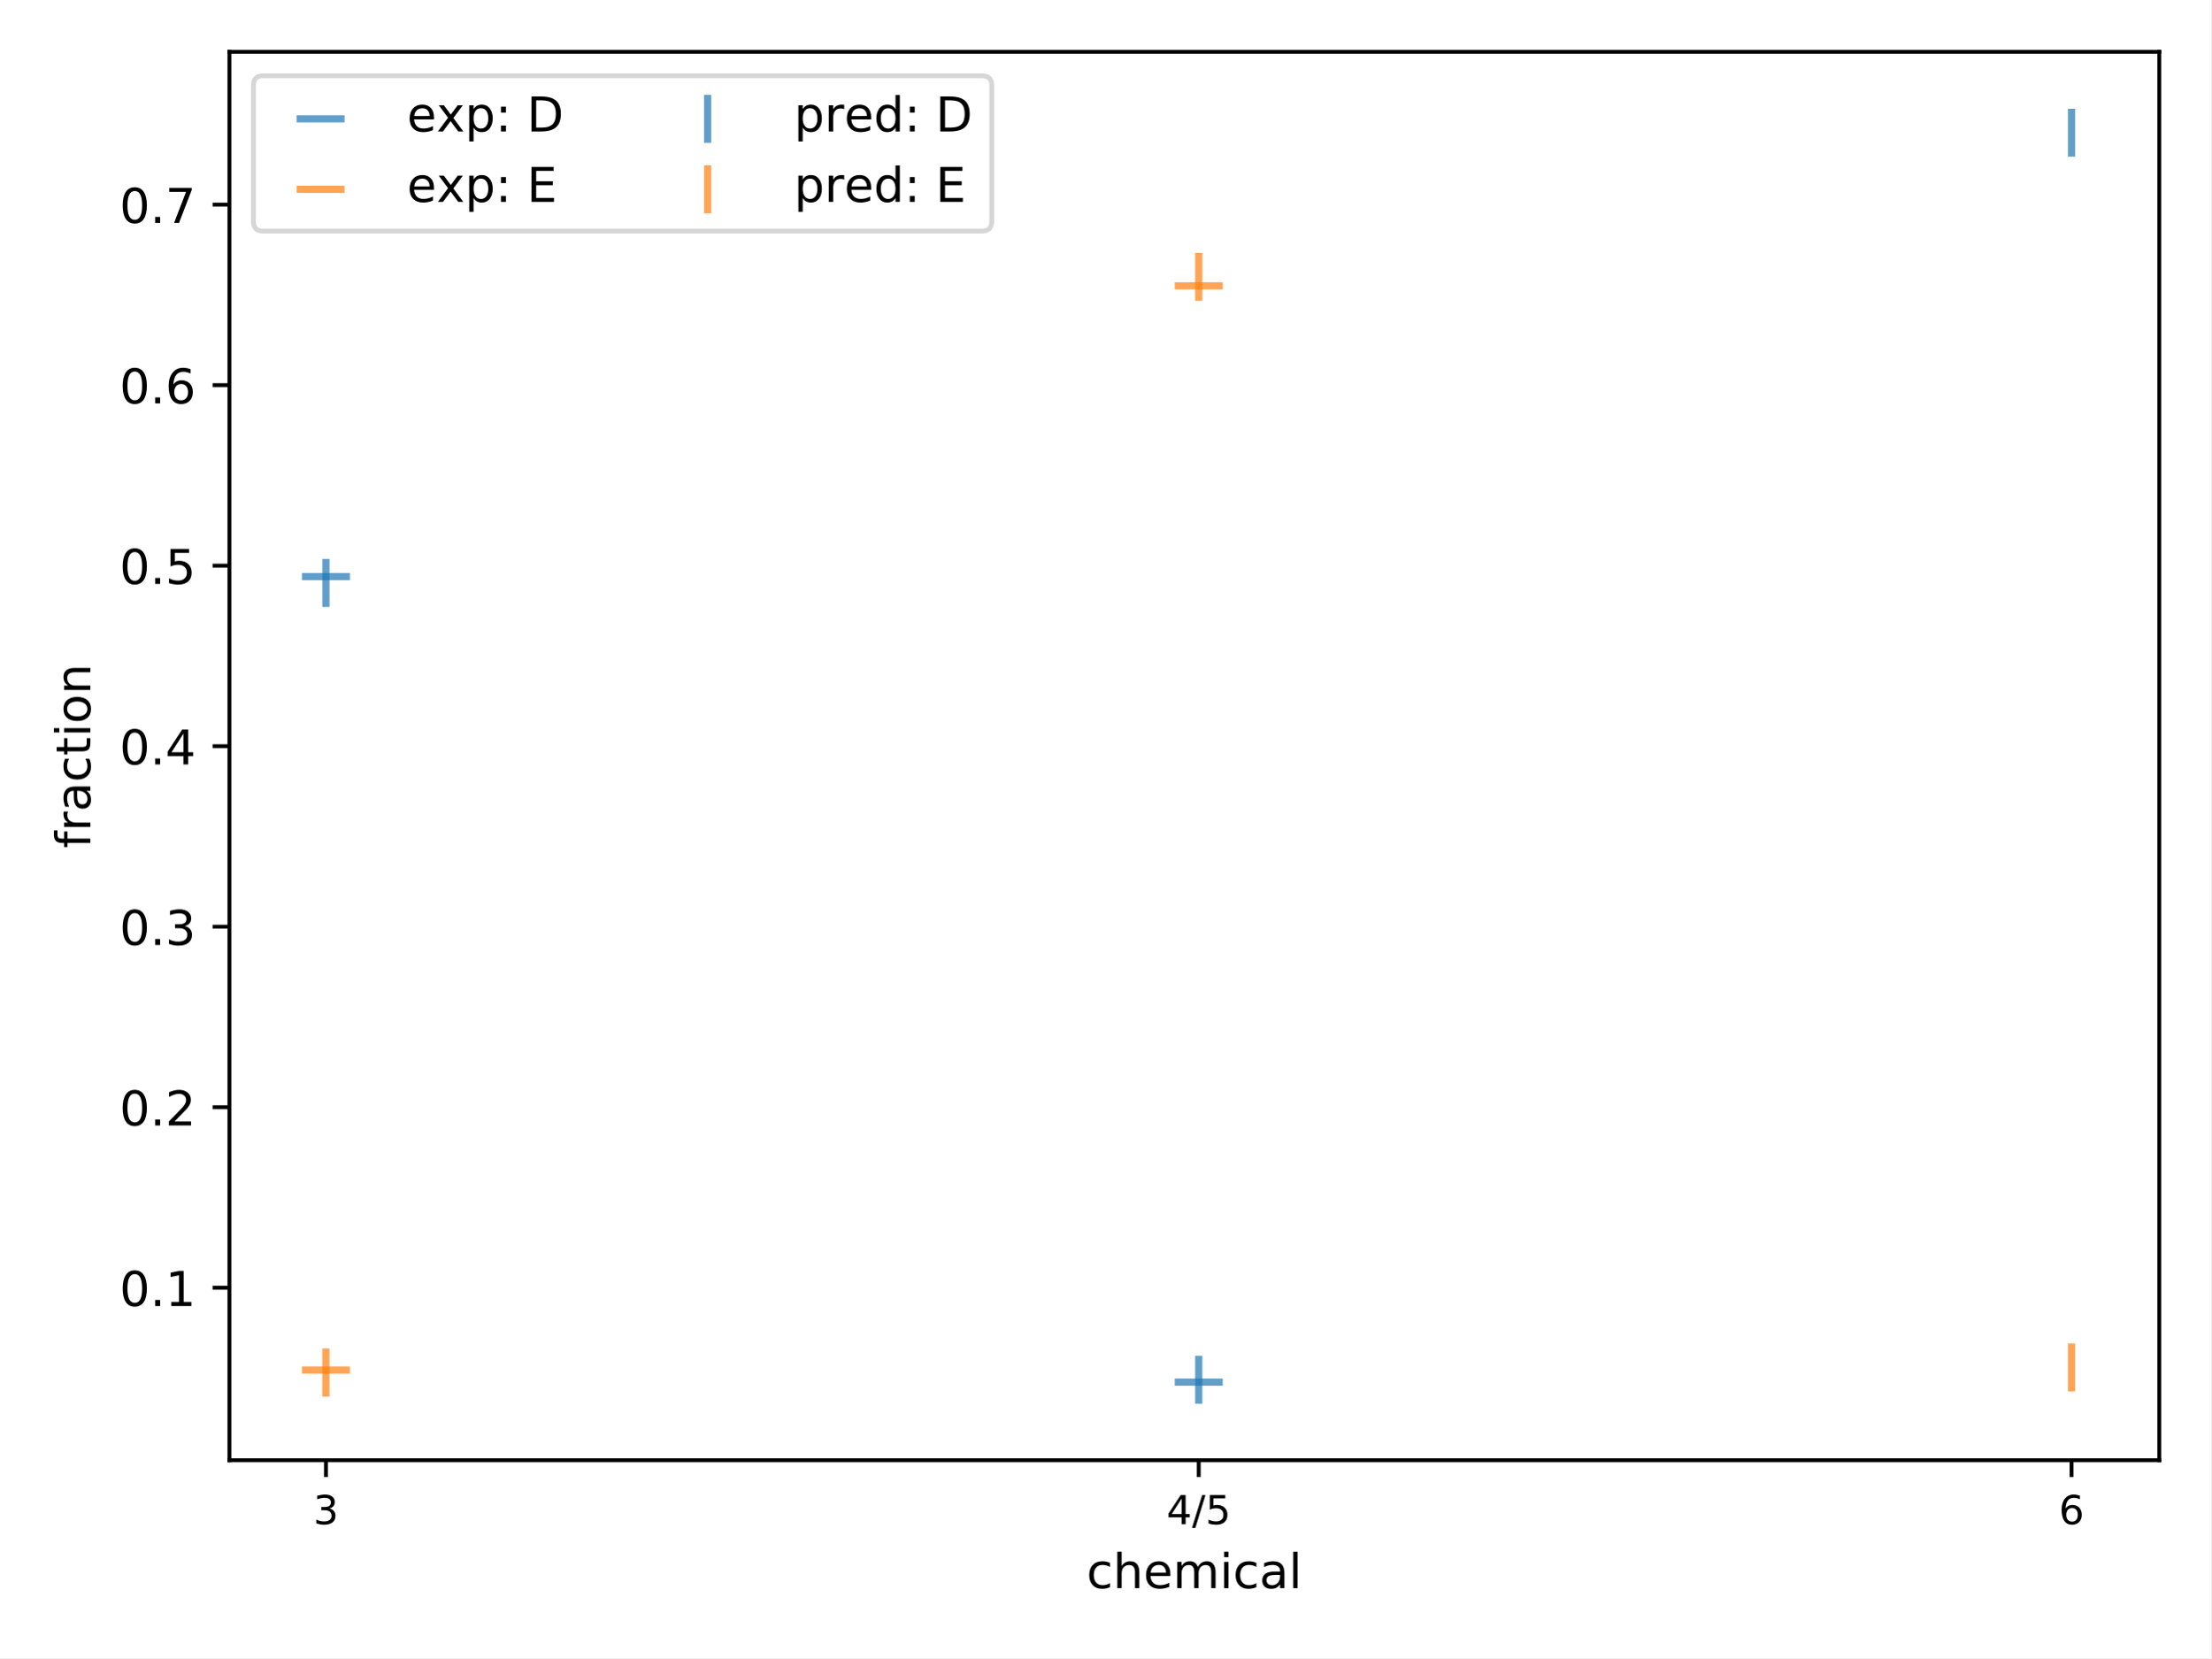
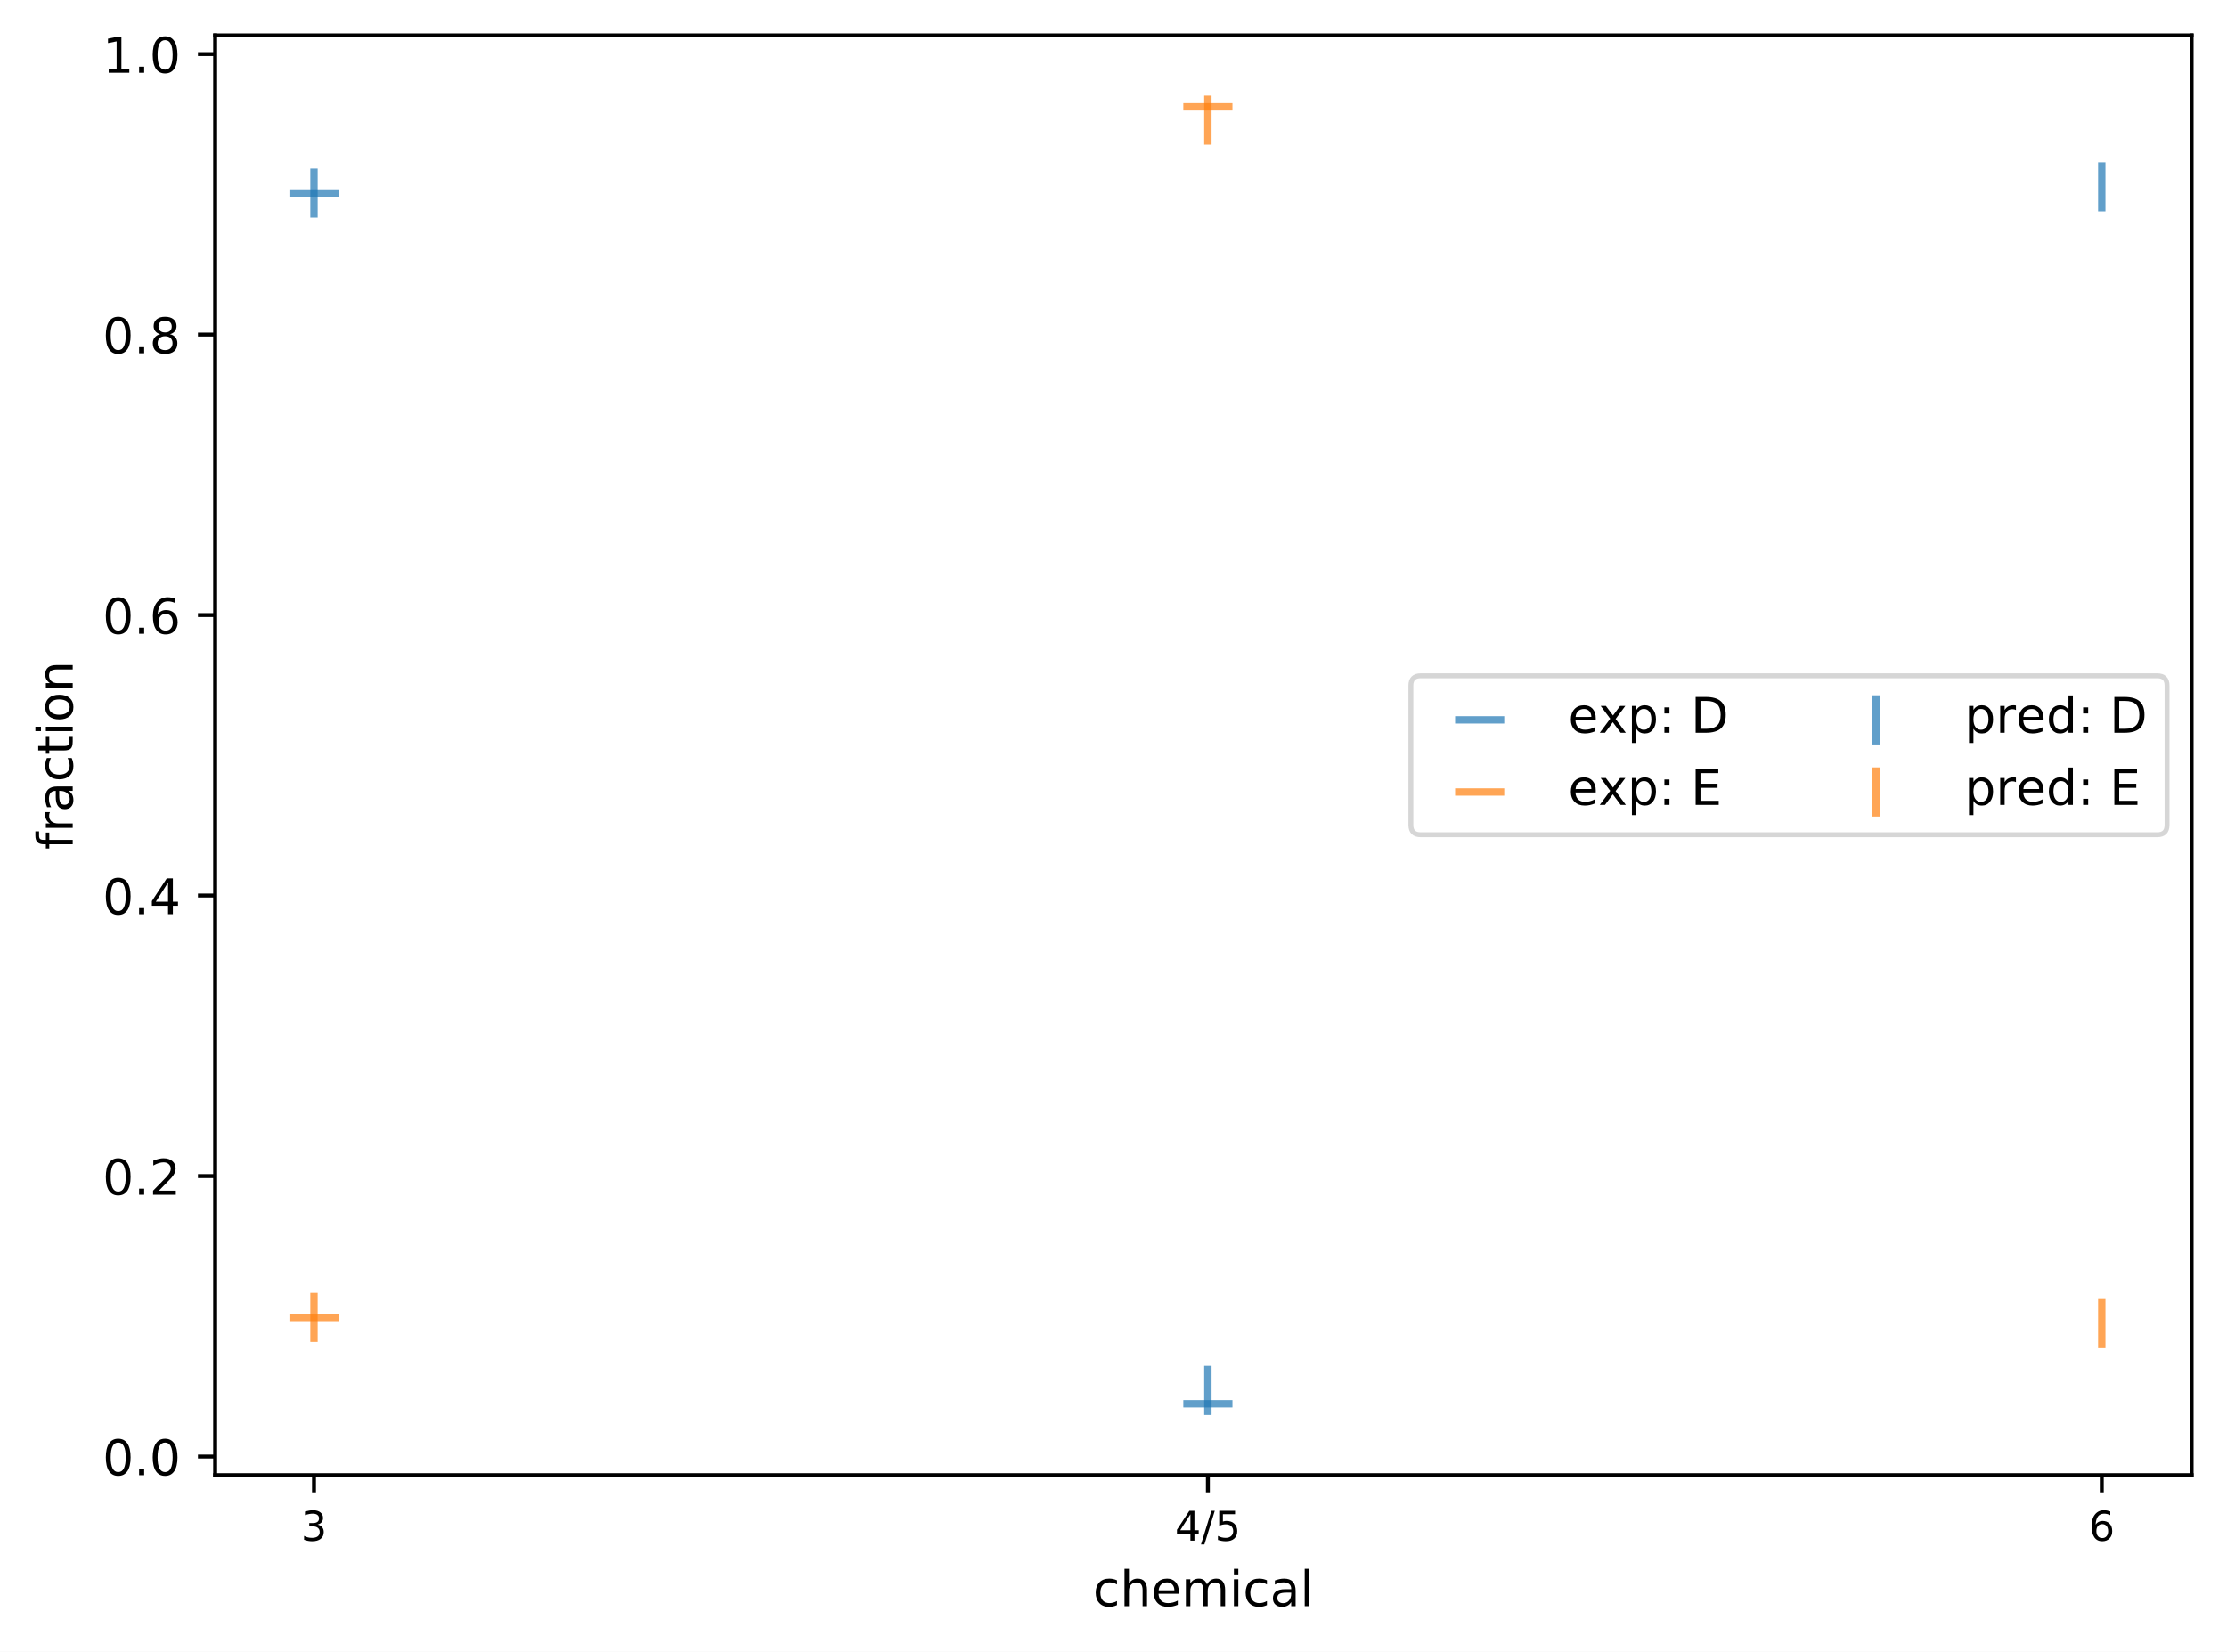
- <svg xmlns="http://www.w3.org/2000/svg" xmlns:xlink="http://www.w3.org/1999/xlink" height="345.6pt" version="1.1" viewBox="0 0 460.8 345.6" width="460.8pt">
+ <svg xmlns="http://www.w3.org/2000/svg" xmlns:xlink="http://www.w3.org/1999/xlink" height="336.198pt" version="1.1" viewBox="0 0 453.171 336.198" width="453.171pt">
  <defs>
    <style type="text/css">
*{stroke-linecap:butt;stroke-linejoin:round;}
  </style>
  </defs>
  <g id="figure_1">
    <g id="patch_1">
-       <path d="M 0 345.6  L 460.8 345.6  L 460.8 0  L 0 0  z " style="fill:#ffffff;" />
+       <path d="M 0 336.198  L 453.171 336.198  L 453.171 -0  L 0 -0  z " style="fill:#ffffff;" />
    </g>
    <g id="axes_1">
      <g id="patch_2">
-         <path d="M 47.81 304.36  L 450 304.36  L 450 10.8  L 47.81 10.8  z " style="fill:#ffffff;" />
+         <path d="M 43.781 300.258  L 445.971 300.258  L 445.971 7.2  L 43.781 7.2  z " style="fill:#ffffff;" />
      </g>
      <g id="PathCollection_1">
        <defs>
-           <path d="M 5 0  L -5 -0  " id="m31a6ad3540" style="stroke:#1f77b4;stroke-opacity:0.7;stroke-width:1.5;" />
+           <path d="M 5 0  L -5 -0  " id="m06dc1b942a" style="stroke:#1f77b4;stroke-opacity:0.7;stroke-width:1.5;" />
        </defs>
-         <g clip-path="url(#p2efa90f63a)">
-           <use style="fill:#1f77b4;fill-opacity:0.7;stroke:#1f77b4;stroke-opacity:0.7;stroke-width:1.5;" x="67.925" xlink:href="#m31a6ad3540" y="120.178" />
+         <g clip-path="url(#p4fd3310bc1)">
+           <use style="fill:#1f77b4;fill-opacity:0.7;stroke:#1f77b4;stroke-opacity:0.7;stroke-width:1.5;" x="63.896" xlink:href="#m06dc1b942a" y="39.315" />
        </g>
      </g>
      <g id="PathCollection_2">
        <defs>
-           <path d="M 5 0  L -5 -0  " id="mce89030f12" style="stroke:#ff7f0e;stroke-opacity:0.7;stroke-width:1.5;" />
+           <path d="M 5 0  L -5 -0  " id="m3fca120f07" style="stroke:#ff7f0e;stroke-opacity:0.7;stroke-width:1.5;" />
        </defs>
-         <g clip-path="url(#p2efa90f63a)">
-           <use style="fill:#ff7f0e;fill-opacity:0.7;stroke:#ff7f0e;stroke-opacity:0.7;stroke-width:1.5;" x="67.925" xlink:href="#mce89030f12" y="285.577" />
+         <g clip-path="url(#p4fd3310bc1)">
+           <use style="fill:#ff7f0e;fill-opacity:0.7;stroke:#ff7f0e;stroke-opacity:0.7;stroke-width:1.5;" x="63.896" xlink:href="#m3fca120f07" y="268.162" />
        </g>
      </g>
      <g id="PathCollection_3">
-         <g clip-path="url(#p2efa90f63a)">
-           <use style="fill:#1f77b4;fill-opacity:0.7;stroke:#1f77b4;stroke-opacity:0.7;stroke-width:1.5;" x="249.822" xlink:href="#m31a6ad3540" y="288.077" />
+         <g clip-path="url(#p4fd3310bc1)">
+           <use style="fill:#1f77b4;fill-opacity:0.7;stroke:#1f77b4;stroke-opacity:0.7;stroke-width:1.5;" x="245.793" xlink:href="#m06dc1b942a" y="285.722" />
        </g>
      </g>
      <g id="PathCollection_4">
-         <g clip-path="url(#p2efa90f63a)">
-           <use style="fill:#ff7f0e;fill-opacity:0.7;stroke:#ff7f0e;stroke-opacity:0.7;stroke-width:1.5;" x="249.822" xlink:href="#mce89030f12" y="59.567" />
+         <g clip-path="url(#p4fd3310bc1)">
+           <use style="fill:#ff7f0e;fill-opacity:0.7;stroke:#ff7f0e;stroke-opacity:0.7;stroke-width:1.5;" x="245.793" xlink:href="#m3fca120f07" y="21.754" />
        </g>
      </g>
      <g id="PathCollection_5">
        <defs>
-           <path d="M 0 5  L 0 -5  " id="mf181289925" style="stroke:#1f77b4;stroke-opacity:0.7;stroke-width:1.5;" />
+           <path d="M 0 5  L 0 -5  " id="m19e6733b32" style="stroke:#1f77b4;stroke-opacity:0.7;stroke-width:1.5;" />
        </defs>
-         <g clip-path="url(#p2efa90f63a)">
-           <use style="fill:#1f77b4;fill-opacity:0.7;stroke:#1f77b4;stroke-opacity:0.7;stroke-width:1.5;" x="67.925" xlink:href="#mf181289925" y="121.504" />
+         <g clip-path="url(#p4fd3310bc1)">
+           <use style="fill:#1f77b4;fill-opacity:0.7;stroke:#1f77b4;stroke-opacity:0.7;stroke-width:1.5;" x="63.896" xlink:href="#m19e6733b32" y="39.331" />
        </g>
      </g>
      <g id="PathCollection_6">
        <defs>
-           <path d="M 0 5  L 0 -5  " id="m5fde792e0b" style="stroke:#ff7f0e;stroke-opacity:0.7;stroke-width:1.5;" />
+           <path d="M 0 5  L 0 -5  " id="m11a6eeb281" style="stroke:#ff7f0e;stroke-opacity:0.7;stroke-width:1.5;" />
        </defs>
-         <g clip-path="url(#p2efa90f63a)">
-           <use style="fill:#ff7f0e;fill-opacity:0.7;stroke:#ff7f0e;stroke-opacity:0.7;stroke-width:1.5;" x="67.925" xlink:href="#m5fde792e0b" y="286.106" />
+         <g clip-path="url(#p4fd3310bc1)">
+           <use style="fill:#ff7f0e;fill-opacity:0.7;stroke:#ff7f0e;stroke-opacity:0.7;stroke-width:1.5;" x="63.896" xlink:href="#m11a6eeb281" y="268.146" />
        </g>
      </g>
      <g id="PathCollection_7">
-         <g clip-path="url(#p2efa90f63a)">
-           <use style="fill:#1f77b4;fill-opacity:0.7;stroke:#1f77b4;stroke-opacity:0.7;stroke-width:1.5;" x="249.822" xlink:href="#mf181289925" y="287.595" />
+         <g clip-path="url(#p4fd3310bc1)">
+           <use style="fill:#1f77b4;fill-opacity:0.7;stroke:#1f77b4;stroke-opacity:0.7;stroke-width:1.5;" x="245.793" xlink:href="#m19e6733b32" y="283.009" />
        </g>
      </g>
      <g id="PathCollection_8">
-         <g clip-path="url(#p2efa90f63a)">
-           <use style="fill:#ff7f0e;fill-opacity:0.7;stroke:#ff7f0e;stroke-opacity:0.7;stroke-width:1.5;" x="249.822" xlink:href="#m5fde792e0b" y="57.709" />
+         <g clip-path="url(#p4fd3310bc1)">
+           <use style="fill:#ff7f0e;fill-opacity:0.7;stroke:#ff7f0e;stroke-opacity:0.7;stroke-width:1.5;" x="245.793" xlink:href="#m11a6eeb281" y="24.467" />
        </g>
      </g>
      <g id="PathCollection_9">
-         <g clip-path="url(#p2efa90f63a)">
-           <use style="fill:#1f77b4;fill-opacity:0.7;stroke:#1f77b4;stroke-opacity:0.7;stroke-width:1.5;" x="431.719" xlink:href="#mf181289925" y="27.667" />
+         <g clip-path="url(#p4fd3310bc1)">
+           <use style="fill:#1f77b4;fill-opacity:0.7;stroke:#1f77b4;stroke-opacity:0.7;stroke-width:1.5;" x="427.69" xlink:href="#m19e6733b32" y="38.061" />
        </g>
      </g>
      <g id="PathCollection_10">
-         <g clip-path="url(#p2efa90f63a)">
-           <use style="fill:#ff7f0e;fill-opacity:0.7;stroke:#ff7f0e;stroke-opacity:0.7;stroke-width:1.5;" x="431.719" xlink:href="#m5fde792e0b" y="285.027" />
+         <g clip-path="url(#p4fd3310bc1)">
+           <use style="fill:#ff7f0e;fill-opacity:0.7;stroke:#ff7f0e;stroke-opacity:0.7;stroke-width:1.5;" x="427.69" xlink:href="#m11a6eeb281" y="269.416" />
        </g>
      </g>
      <g id="matplotlib.axis_1">
        <g id="xtick_1">
          <g id="line2d_1">
            <defs>
-               <path d="M 0 0  L 0 3.5  " id="m5c71e36a4e" style="stroke:#000000;stroke-width:0.8;" />
-             </defs>
-             <g>
-               <use style="stroke:#000000;stroke-width:0.8;" x="67.925" xlink:href="#m5c71e36a4e" y="304.36" />
+               <path d="M 0 0  L 0 3.5  " id="me5f953b08c" style="stroke:#000000;stroke-width:0.8;" />
+             </defs>
+             <g>
+               <use style="stroke:#000000;stroke-width:0.8;" x="63.896" xlink:href="#me5f953b08c" y="300.258" />
            </g>
          </g>
          <g id="text_1">
            <defs>
              <path d="M 40.578 39.312  Q 47.656 37.797 51.625 33  Q 55.609 28.219 55.609 21.188  Q 55.609 10.406 48.188 4.484  Q 40.766 -1.422 27.094 -1.422  Q 22.516 -1.422 17.656 -0.516  Q 12.797 0.391 7.625 2.203  L 7.625 11.719  Q 11.719 9.328 16.594 8.109  Q 21.484 6.891 26.812 6.891  Q 36.078 6.891 40.938 10.547  Q 45.797 14.203 45.797 21.188  Q 45.797 27.641 41.281 31.266  Q 36.766 34.906 28.719 34.906  L 20.219 34.906  L 20.219 43.016  L 29.109 43.016  Q 36.375 43.016 40.234 45.922  Q 44.094 48.828 44.094 54.297  Q 44.094 59.906 40.109 62.906  Q 36.141 65.922 28.719 65.922  Q 24.656 65.922 20.016 65.031  Q 15.375 64.156 9.812 62.312  L 9.812 71.094  Q 15.438 72.656 20.344 73.438  Q 25.25 74.219 29.594 74.219  Q 40.828 74.219 47.359 69.109  Q 53.906 64.016 53.906 55.328  Q 53.906 49.266 50.438 45.094  Q 46.969 40.922 40.578 39.312  z " id="DejaVuSans-51" />
            </defs>
-             <g transform="translate(65.27502 317.6895)scale(0.0833 -0.0833)">
+             <g transform="translate(61.24627 313.5879)scale(0.0833 -0.0833)">
              <use xlink:href="#DejaVuSans-51" />
            </g>
          </g>
        </g>
        <g id="xtick_2">
          <g id="line2d_2">
            <g>
-               <use style="stroke:#000000;stroke-width:0.8;" x="249.822" xlink:href="#m5c71e36a4e" y="304.36" />
+               <use style="stroke:#000000;stroke-width:0.8;" x="245.793" xlink:href="#me5f953b08c" y="300.258" />
            </g>
          </g>
          <g id="text_2">
            <defs>
              <path d="M 37.797 64.312  L 12.891 25.391  L 37.797 25.391  z M 35.203 72.906  L 47.609 72.906  L 47.609 25.391  L 58.016 25.391  L 58.016 17.188  L 47.609 17.188  L 47.609 0  L 37.797 0  L 37.797 17.188  L 4.891 17.188  L 4.891 26.703  z " id="DejaVuSans-52" />
              <path d="M 25.391 72.906  L 33.688 72.906  L 8.297 -9.281  L 0 -9.281  z " id="DejaVuSans-47" />
              <path d="M 10.797 72.906  L 49.516 72.906  L 49.516 64.594  L 19.828 64.594  L 19.828 46.734  Q 21.969 47.469 24.109 47.828  Q 26.266 48.188 28.422 48.188  Q 40.625 48.188 47.75 41.5  Q 54.891 34.812 54.891 23.391  Q 54.891 11.625 47.562 5.094  Q 40.234 -1.422 26.906 -1.422  Q 22.312 -1.422 17.547 -0.641  Q 12.797 0.141 7.719 1.703  L 7.719 11.625  Q 12.109 9.234 16.797 8.062  Q 21.484 6.891 26.703 6.891  Q 35.156 6.891 40.078 11.328  Q 45.016 15.766 45.016 23.391  Q 45.016 31 40.078 35.438  Q 35.156 39.891 26.703 39.891  Q 22.75 39.891 18.812 39.016  Q 14.891 38.141 10.797 36.281  z " id="DejaVuSans-53" />
            </defs>
-             <g transform="translate(243.1188 317.6895)scale(0.0833 -0.0833)">
+             <g transform="translate(239.09 313.5879)scale(0.0833 -0.0833)">
              <use xlink:href="#DejaVuSans-52" />
              <use x="63.623" xlink:href="#DejaVuSans-47" />
              <use x="97.314" xlink:href="#DejaVuSans-53" />
            </g>
          </g>
        </g>
        <g id="xtick_3">
          <g id="line2d_3">
            <g>
-               <use style="stroke:#000000;stroke-width:0.8;" x="431.719" xlink:href="#m5c71e36a4e" y="304.36" />
+               <use style="stroke:#000000;stroke-width:0.8;" x="427.69" xlink:href="#me5f953b08c" y="300.258" />
            </g>
          </g>
          <g id="text_3">
            <defs>
              <path d="M 33.016 40.375  Q 26.375 40.375 22.484 35.828  Q 18.609 31.297 18.609 23.391  Q 18.609 15.531 22.484 10.953  Q 26.375 6.391 33.016 6.391  Q 39.656 6.391 43.531 10.953  Q 47.406 15.531 47.406 23.391  Q 47.406 31.297 43.531 35.828  Q 39.656 40.375 33.016 40.375  z M 52.594 71.297  L 52.594 62.312  Q 48.875 64.062 45.094 64.984  Q 41.312 65.922 37.594 65.922  Q 27.828 65.922 22.672 59.328  Q 17.531 52.734 16.797 39.406  Q 19.672 43.656 24.016 45.922  Q 28.375 48.188 33.594 48.188  Q 44.578 48.188 50.953 41.516  Q 57.328 34.859 57.328 23.391  Q 57.328 12.156 50.688 5.359  Q 44.047 -1.422 33.016 -1.422  Q 20.359 -1.422 13.672 8.266  Q 6.984 17.969 6.984 36.375  Q 6.984 53.656 15.188 63.938  Q 23.391 74.219 37.203 74.219  Q 40.922 74.219 44.703 73.484  Q 48.484 72.75 52.594 71.297  z " id="DejaVuSans-54" />
            </defs>
-             <g transform="translate(429.0687 317.6895)scale(0.0833 -0.0833)">
+             <g transform="translate(425.0399 313.5879)scale(0.0833 -0.0833)">
              <use xlink:href="#DejaVuSans-54" />
            </g>
          </g>
        </g>
        <g id="text_4">
          <defs>
            <path d="M 48.781 52.594  L 48.781 44.188  Q 44.969 46.297 41.141 47.344  Q 37.312 48.391 33.406 48.391  Q 24.656 48.391 19.812 42.844  Q 14.984 37.312 14.984 27.297  Q 14.984 17.281 19.812 11.734  Q 24.656 6.203 33.406 6.203  Q 37.312 6.203 41.141 7.25  Q 44.969 8.297 48.781 10.406  L 48.781 2.094  Q 45.016 0.344 40.984 -0.531  Q 36.969 -1.422 32.422 -1.422  Q 20.062 -1.422 12.781 6.344  Q 5.516 14.109 5.516 27.297  Q 5.516 40.672 12.859 48.328  Q 20.219 56 33.016 56  Q 37.156 56 41.109 55.141  Q 45.062 54.297 48.781 52.594  z " id="DejaVuSans-99" />
            <path d="M 54.891 33.016  L 54.891 0  L 45.906 0  L 45.906 32.719  Q 45.906 40.484 42.875 44.328  Q 39.844 48.188 33.797 48.188  Q 26.516 48.188 22.312 43.547  Q 18.109 38.922 18.109 30.906  L 18.109 0  L 9.078 0  L 9.078 75.984  L 18.109 75.984  L 18.109 46.188  Q 21.344 51.125 25.703 53.562  Q 30.078 56 35.797 56  Q 45.219 56 50.047 50.172  Q 54.891 44.344 54.891 33.016  z " id="DejaVuSans-104" />
            <path d="M 56.203 29.594  L 56.203 25.203  L 14.891 25.203  Q 15.484 15.922 20.484 11.062  Q 25.484 6.203 34.422 6.203  Q 39.594 6.203 44.453 7.469  Q 49.312 8.734 54.109 11.281  L 54.109 2.781  Q 49.266 0.734 44.188 -0.344  Q 39.109 -1.422 33.891 -1.422  Q 20.797 -1.422 13.156 6.188  Q 5.516 13.812 5.516 26.812  Q 5.516 40.234 12.766 48.109  Q 20.016 56 32.328 56  Q 43.359 56 49.781 48.891  Q 56.203 41.797 56.203 29.594  z M 47.219 32.234  Q 47.125 39.594 43.094 43.984  Q 39.062 48.391 32.422 48.391  Q 24.906 48.391 20.391 44.141  Q 15.875 39.891 15.188 32.172  z " id="DejaVuSans-101" />
            <path d="M 52 44.188  Q 55.375 50.25 60.062 53.125  Q 64.75 56 71.094 56  Q 79.641 56 84.281 50.016  Q 88.922 44.047 88.922 33.016  L 88.922 0  L 79.891 0  L 79.891 32.719  Q 79.891 40.578 77.094 44.375  Q 74.312 48.188 68.609 48.188  Q 61.625 48.188 57.562 43.547  Q 53.516 38.922 53.516 30.906  L 53.516 0  L 44.484 0  L 44.484 32.719  Q 44.484 40.625 41.703 44.406  Q 38.922 48.188 33.109 48.188  Q 26.219 48.188 22.156 43.531  Q 18.109 38.875 18.109 30.906  L 18.109 0  L 9.078 0  L 9.078 54.688  L 18.109 54.688  L 18.109 46.188  Q 21.188 51.219 25.484 53.609  Q 29.781 56 35.688 56  Q 41.656 56 45.828 52.969  Q 50 49.953 52 44.188  z " id="DejaVuSans-109" />
            <path d="M 9.422 54.688  L 18.406 54.688  L 18.406 0  L 9.422 0  z M 9.422 75.984  L 18.406 75.984  L 18.406 64.594  L 9.422 64.594  z " id="DejaVuSans-105" />
            <path d="M 34.281 27.484  Q 23.391 27.484 19.188 25  Q 14.984 22.516 14.984 16.5  Q 14.984 11.719 18.141 8.906  Q 21.297 6.109 26.703 6.109  Q 34.188 6.109 38.703 11.406  Q 43.219 16.703 43.219 25.484  L 43.219 27.484  z M 52.203 31.203  L 52.203 0  L 43.219 0  L 43.219 8.297  Q 40.141 3.328 35.547 0.953  Q 30.953 -1.422 24.312 -1.422  Q 15.922 -1.422 10.953 3.297  Q 6 8.016 6 15.922  Q 6 25.141 12.172 29.828  Q 18.359 34.516 30.609 34.516  L 43.219 34.516  L 43.219 35.406  Q 43.219 41.609 39.141 45  Q 35.062 48.391 27.688 48.391  Q 23 48.391 18.547 47.266  Q 14.109 46.141 10.016 43.891  L 10.016 52.203  Q 14.938 54.109 19.578 55.047  Q 24.219 56 28.609 56  Q 40.484 56 46.344 49.844  Q 52.203 43.703 52.203 31.203  z " id="DejaVuSans-97" />
            <path d="M 9.422 75.984  L 18.406 75.984  L 18.406 0  L 9.422 0  z " id="DejaVuSans-108" />
          </defs>
-           <g transform="translate(226.4487 331.0203)scale(0.1 -0.1)">
+           <g transform="translate(222.42 326.9187)scale(0.1 -0.1)">
            <use xlink:href="#DejaVuSans-99" />
            <use x="54.98" xlink:href="#DejaVuSans-104" />
            <use x="118.359" xlink:href="#DejaVuSans-101" />
            <use x="179.883" xlink:href="#DejaVuSans-109" />
            <use x="277.295" xlink:href="#DejaVuSans-105" />
            <use x="305.078" xlink:href="#DejaVuSans-99" />
            <use x="360.059" xlink:href="#DejaVuSans-97" />
            <use x="421.338" xlink:href="#DejaVuSans-108" />
          </g>
        </g>
      </g>
      <g id="matplotlib.axis_2">
        <g id="ytick_1">
          <g id="line2d_4">
            <defs>
-               <path d="M 0 0  L -3.5 0  " id="mce968c9dfc" style="stroke:#000000;stroke-width:0.8;" />
-             </defs>
-             <g>
-               <use style="stroke:#000000;stroke-width:0.8;" x="47.81" xlink:href="#mce968c9dfc" y="268.407" />
+               <path d="M 0 0  L -3.5 0  " id="m457403ab0e" style="stroke:#000000;stroke-width:0.8;" />
+             </defs>
+             <g>
+               <use style="stroke:#000000;stroke-width:0.8;" x="43.781" xlink:href="#m457403ab0e" y="296.468" />
            </g>
          </g>
          <g id="text_5">
            <defs>
              <path d="M 31.781 66.406  Q 24.172 66.406 20.328 58.906  Q 16.5 51.422 16.5 36.375  Q 16.5 21.391 20.328 13.891  Q 24.172 6.391 31.781 6.391  Q 39.453 6.391 43.281 13.891  Q 47.125 21.391 47.125 36.375  Q 47.125 51.422 43.281 58.906  Q 39.453 66.406 31.781 66.406  z M 31.781 74.219  Q 44.047 74.219 50.516 64.516  Q 56.984 54.828 56.984 36.375  Q 56.984 17.969 50.516 8.266  Q 44.047 -1.422 31.781 -1.422  Q 19.531 -1.422 13.062 8.266  Q 6.594 17.969 6.594 36.375  Q 6.594 54.828 13.062 64.516  Q 19.531 74.219 31.781 74.219  z " id="DejaVuSans-48" />
              <path d="M 10.688 12.406  L 21 12.406  L 21 0  L 10.688 0  z " id="DejaVuSans-46" />
-               <path d="M 12.406 8.297  L 28.516 8.297  L 28.516 63.922  L 10.984 60.406  L 10.984 69.391  L 28.422 72.906  L 38.281 72.906  L 38.281 8.297  L 54.391 8.297  L 54.391 0  L 12.406 0  z " id="DejaVuSans-49" />
-             </defs>
-             <g transform="translate(24.90687 272.2057)scale(0.1 -0.1)">
-               <use xlink:href="#DejaVuSans-48" />
-               <use x="63.623" xlink:href="#DejaVuSans-46" />
-               <use x="95.41" xlink:href="#DejaVuSans-49" />
+             </defs>
+             <g transform="translate(20.87813 300.2671)scale(0.1 -0.1)">
+               <use xlink:href="#DejaVuSans-48" />
+               <use x="63.623" xlink:href="#DejaVuSans-46" />
+               <use x="95.41" xlink:href="#DejaVuSans-48" />
            </g>
          </g>
        </g>
        <g id="ytick_2">
          <g id="line2d_5">
            <g>
-               <use style="stroke:#000000;stroke-width:0.8;" x="47.81" xlink:href="#mce968c9dfc" y="230.78" />
+               <use style="stroke:#000000;stroke-width:0.8;" x="43.781" xlink:href="#m457403ab0e" y="239.376" />
            </g>
          </g>
          <g id="text_6">
            <defs>
              <path d="M 19.188 8.297  L 53.609 8.297  L 53.609 0  L 7.328 0  L 7.328 8.297  Q 12.938 14.109 22.625 23.891  Q 32.328 33.688 34.812 36.531  Q 39.547 41.844 41.422 45.531  Q 43.312 49.219 43.312 52.781  Q 43.312 58.594 39.234 62.25  Q 35.156 65.922 28.609 65.922  Q 23.969 65.922 18.812 64.312  Q 13.672 62.703 7.812 59.422  L 7.812 69.391  Q 13.766 71.781 18.938 73  Q 24.125 74.219 28.422 74.219  Q 39.75 74.219 46.484 68.547  Q 53.219 62.891 53.219 53.422  Q 53.219 48.922 51.531 44.891  Q 49.859 40.875 45.406 35.406  Q 44.188 33.984 37.641 27.219  Q 31.109 20.453 19.188 8.297  z " id="DejaVuSans-50" />
            </defs>
-             <g transform="translate(24.90687 234.5796)scale(0.1 -0.1)">
+             <g transform="translate(20.87813 243.1753)scale(0.1 -0.1)">
              <use xlink:href="#DejaVuSans-48" />
              <use x="63.623" xlink:href="#DejaVuSans-46" />
              <use x="95.41" xlink:href="#DejaVuSans-50" />
            </g>
          </g>
        </g>
        <g id="ytick_3">
          <g id="line2d_6">
            <g>
-               <use style="stroke:#000000;stroke-width:0.8;" x="47.81" xlink:href="#mce968c9dfc" y="193.154" />
+               <use style="stroke:#000000;stroke-width:0.8;" x="43.781" xlink:href="#m457403ab0e" y="182.284" />
            </g>
          </g>
          <g id="text_7">
-             <g transform="translate(24.90687 196.9534)scale(0.1 -0.1)">
-               <use xlink:href="#DejaVuSans-48" />
-               <use x="63.623" xlink:href="#DejaVuSans-46" />
-               <use x="95.41" xlink:href="#DejaVuSans-51" />
+             <g transform="translate(20.87813 186.0834)scale(0.1 -0.1)">
+               <use xlink:href="#DejaVuSans-48" />
+               <use x="63.623" xlink:href="#DejaVuSans-46" />
+               <use x="95.41" xlink:href="#DejaVuSans-52" />
            </g>
          </g>
        </g>
        <g id="ytick_4">
          <g id="line2d_7">
            <g>
-               <use style="stroke:#000000;stroke-width:0.8;" x="47.81" xlink:href="#mce968c9dfc" y="155.528" />
+               <use style="stroke:#000000;stroke-width:0.8;" x="43.781" xlink:href="#m457403ab0e" y="125.192" />
            </g>
          </g>
          <g id="text_8">
-             <g transform="translate(24.90687 159.3273)scale(0.1 -0.1)">
-               <use xlink:href="#DejaVuSans-48" />
-               <use x="63.623" xlink:href="#DejaVuSans-46" />
-               <use x="95.41" xlink:href="#DejaVuSans-52" />
+             <g transform="translate(20.87813 128.9915)scale(0.1 -0.1)">
+               <use xlink:href="#DejaVuSans-48" />
+               <use x="63.623" xlink:href="#DejaVuSans-46" />
+               <use x="95.41" xlink:href="#DejaVuSans-54" />
            </g>
          </g>
        </g>
        <g id="ytick_5">
          <g id="line2d_8">
            <g>
-               <use style="stroke:#000000;stroke-width:0.8;" x="47.81" xlink:href="#mce968c9dfc" y="117.902" />
+               <use style="stroke:#000000;stroke-width:0.8;" x="43.781" xlink:href="#m457403ab0e" y="68.1" />
            </g>
          </g>
          <g id="text_9">
-             <g transform="translate(24.90687 121.7011)scale(0.1 -0.1)">
-               <use xlink:href="#DejaVuSans-48" />
-               <use x="63.623" xlink:href="#DejaVuSans-46" />
-               <use x="95.41" xlink:href="#DejaVuSans-53" />
+             <defs>
+               <path d="M 31.781 34.625  Q 24.75 34.625 20.719 30.859  Q 16.703 27.094 16.703 20.516  Q 16.703 13.922 20.719 10.156  Q 24.75 6.391 31.781 6.391  Q 38.812 6.391 42.859 10.172  Q 46.922 13.969 46.922 20.516  Q 46.922 27.094 42.891 30.859  Q 38.875 34.625 31.781 34.625  z M 21.922 38.812  Q 15.578 40.375 12.031 44.719  Q 8.5 49.078 8.5 55.328  Q 8.5 64.062 14.719 69.141  Q 20.953 74.219 31.781 74.219  Q 42.672 74.219 48.875 69.141  Q 55.078 64.062 55.078 55.328  Q 55.078 49.078 51.531 44.719  Q 48 40.375 41.703 38.812  Q 48.828 37.156 52.797 32.312  Q 56.781 27.484 56.781 20.516  Q 56.781 9.906 50.312 4.234  Q 43.844 -1.422 31.781 -1.422  Q 19.734 -1.422 13.25 4.234  Q 6.781 9.906 6.781 20.516  Q 6.781 27.484 10.781 32.312  Q 14.797 37.156 21.922 38.812  z M 18.312 54.391  Q 18.312 48.734 21.844 45.562  Q 25.391 42.391 31.781 42.391  Q 38.141 42.391 41.719 45.562  Q 45.312 48.734 45.312 54.391  Q 45.312 60.062 41.719 63.234  Q 38.141 66.406 31.781 66.406  Q 25.391 66.406 21.844 63.234  Q 18.312 60.062 18.312 54.391  z " id="DejaVuSans-56" />
+             </defs>
+             <g transform="translate(20.87813 71.8997)scale(0.1 -0.1)">
+               <use xlink:href="#DejaVuSans-48" />
+               <use x="63.623" xlink:href="#DejaVuSans-46" />
+               <use x="95.41" xlink:href="#DejaVuSans-56" />
            </g>
          </g>
        </g>
        <g id="ytick_6">
          <g id="line2d_9">
            <g>
-               <use style="stroke:#000000;stroke-width:0.8;" x="47.81" xlink:href="#mce968c9dfc" y="80.276" />
+               <use style="stroke:#000000;stroke-width:0.8;" x="43.781" xlink:href="#m457403ab0e" y="11.009" />
            </g>
          </g>
          <g id="text_10">
-             <g transform="translate(24.90687 84.07497)scale(0.1 -0.1)">
-               <use xlink:href="#DejaVuSans-48" />
-               <use x="63.623" xlink:href="#DejaVuSans-46" />
-               <use x="95.41" xlink:href="#DejaVuSans-54" />
-             </g>
-           </g>
-         </g>
-         <g id="ytick_7">
-           <g id="line2d_10">
-             <g>
-               <use style="stroke:#000000;stroke-width:0.8;" x="47.81" xlink:href="#mce968c9dfc" y="42.65" />
-             </g>
-           </g>
-           <g id="text_11">
-             <defs>
-               <path d="M 8.203 72.906  L 55.078 72.906  L 55.078 68.703  L 28.609 0  L 18.312 0  L 43.219 64.594  L 8.203 64.594  z " id="DejaVuSans-55" />
-             </defs>
-             <g transform="translate(24.90687 46.44881)scale(0.1 -0.1)">
-               <use xlink:href="#DejaVuSans-48" />
-               <use x="63.623" xlink:href="#DejaVuSans-46" />
-               <use x="95.41" xlink:href="#DejaVuSans-55" />
-             </g>
-           </g>
-         </g>
-         <g id="text_12">
+             <defs>
+               <path d="M 12.406 8.297  L 28.516 8.297  L 28.516 63.922  L 10.984 60.406  L 10.984 69.391  L 28.422 72.906  L 38.281 72.906  L 38.281 8.297  L 54.391 8.297  L 54.391 0  L 12.406 0  z " id="DejaVuSans-49" />
+             </defs>
+             <g transform="translate(20.87813 14.80785)scale(0.1 -0.1)">
+               <use xlink:href="#DejaVuSans-49" />
+               <use x="63.623" xlink:href="#DejaVuSans-46" />
+               <use x="95.41" xlink:href="#DejaVuSans-48" />
+             </g>
+           </g>
+         </g>
+         <g id="text_11">
          <defs>
            <path d="M 37.109 75.984  L 37.109 68.5  L 28.516 68.5  Q 23.688 68.5 21.797 66.547  Q 19.922 64.594 19.922 59.516  L 19.922 54.688  L 34.719 54.688  L 34.719 47.703  L 19.922 47.703  L 19.922 0  L 10.891 0  L 10.891 47.703  L 2.297 47.703  L 2.297 54.688  L 10.891 54.688  L 10.891 58.5  Q 10.891 67.625 15.141 71.797  Q 19.391 75.984 28.609 75.984  z " id="DejaVuSans-102" />
            <path d="M 41.109 46.297  Q 39.594 47.172 37.812 47.578  Q 36.031 48 33.891 48  Q 26.266 48 22.188 43.047  Q 18.109 38.094 18.109 28.812  L 18.109 0  L 9.078 0  L 9.078 54.688  L 18.109 54.688  L 18.109 46.188  Q 20.953 51.172 25.484 53.578  Q 30.031 56 36.531 56  Q 37.453 56 38.578 55.875  Q 39.703 55.766 41.062 55.516  z " id="DejaVuSans-114" />
            <path d="M 18.312 70.219  L 18.312 54.688  L 36.812 54.688  L 36.812 47.703  L 18.312 47.703  L 18.312 18.016  Q 18.312 11.328 20.141 9.422  Q 21.969 7.516 27.594 7.516  L 36.812 7.516  L 36.812 0  L 27.594 0  Q 17.188 0 13.234 3.875  Q 9.281 7.766 9.281 18.016  L 9.281 47.703  L 2.688 47.703  L 2.688 54.688  L 9.281 54.688  L 9.281 70.219  z " id="DejaVuSans-116" />
            <path d="M 30.609 48.391  Q 23.391 48.391 19.188 42.75  Q 14.984 37.109 14.984 27.297  Q 14.984 17.484 19.156 11.844  Q 23.344 6.203 30.609 6.203  Q 37.797 6.203 41.984 11.859  Q 46.188 17.531 46.188 27.297  Q 46.188 37.016 41.984 42.703  Q 37.797 48.391 30.609 48.391  z M 30.609 56  Q 42.328 56 49.016 48.375  Q 55.719 40.766 55.719 27.297  Q 55.719 13.875 49.016 6.219  Q 42.328 -1.422 30.609 -1.422  Q 18.844 -1.422 12.172 6.219  Q 5.516 13.875 5.516 27.297  Q 5.516 40.766 12.172 48.375  Q 18.844 56 30.609 56  z " id="DejaVuSans-111" />
            <path d="M 54.891 33.016  L 54.891 0  L 45.906 0  L 45.906 32.719  Q 45.906 40.484 42.875 44.328  Q 39.844 48.188 33.797 48.188  Q 26.516 48.188 22.312 43.547  Q 18.109 38.922 18.109 30.906  L 18.109 0  L 9.078 0  L 9.078 54.688  L 18.109 54.688  L 18.109 46.188  Q 21.344 51.125 25.703 53.562  Q 30.078 56 35.797 56  Q 45.219 56 50.047 50.172  Q 54.891 44.344 54.891 33.016  z " id="DejaVuSans-110" />
          </defs>
-           <g transform="translate(18.82719 176.7862)rotate(-90)scale(0.1 -0.1)">
+           <g transform="translate(14.79844 172.9355)rotate(-90)scale(0.1 -0.1)">
            <use xlink:href="#DejaVuSans-102" />
            <use x="35.205" xlink:href="#DejaVuSans-114" />
            <use x="76.318" xlink:href="#DejaVuSans-97" />
            <use x="137.598" xlink:href="#DejaVuSans-99" />
            <use x="192.578" xlink:href="#DejaVuSans-116" />
            <use x="231.787" xlink:href="#DejaVuSans-105" />
            <use x="259.57" xlink:href="#DejaVuSans-111" />
            <use x="320.752" xlink:href="#DejaVuSans-110" />
          </g>
        </g>
      </g>
      <g id="patch_3">
-         <path d="M 47.81 304.36  L 47.81 10.8  " style="fill:none;stroke:#000000;stroke-linecap:square;stroke-linejoin:miter;stroke-width:0.8;" />
+         <path d="M 43.781 300.258  L 43.781 7.2  " style="fill:none;stroke:#000000;stroke-linecap:square;stroke-linejoin:miter;stroke-width:0.8;" />
      </g>
      <g id="patch_4">
-         <path d="M 450 304.36  L 450 10.8  " style="fill:none;stroke:#000000;stroke-linecap:square;stroke-linejoin:miter;stroke-width:0.8;" />
+         <path d="M 445.971 300.258  L 445.971 7.2  " style="fill:none;stroke:#000000;stroke-linecap:square;stroke-linejoin:miter;stroke-width:0.8;" />
      </g>
      <g id="patch_5">
-         <path d="M 47.81 304.36  L 450 304.36  " style="fill:none;stroke:#000000;stroke-linecap:square;stroke-linejoin:miter;stroke-width:0.8;" />
+         <path d="M 43.781 300.258  L 445.971 300.258  " style="fill:none;stroke:#000000;stroke-linecap:square;stroke-linejoin:miter;stroke-width:0.8;" />
      </g>
      <g id="patch_6">
-         <path d="M 47.81 10.8  L 450 10.8  " style="fill:none;stroke:#000000;stroke-linecap:square;stroke-linejoin:miter;stroke-width:0.8;" />
+         <path d="M 43.781 7.2  L 445.971 7.2  " style="fill:none;stroke:#000000;stroke-linecap:square;stroke-linejoin:miter;stroke-width:0.8;" />
      </g>
      <g id="legend_1">
        <g id="patch_7">
-           <path d="M 54.81 48.156  L 204.68 48.156  Q 206.68 48.156 206.68 46.156  L 206.68 17.8  Q 206.68 15.8 204.68 15.8  L 54.81 15.8  Q 52.81 15.8 52.81 17.8  L 52.81 46.156  Q 52.81 48.156 54.81 48.156  z " style="fill:#ffffff;opacity:0.8;stroke:#cccccc;stroke-linejoin:miter;" />
+           <path d="M 289.101 169.907  L 438.971 169.907  Q 440.971 169.907 440.971 167.907  L 440.971 139.551  Q 440.971 137.551 438.971 137.551  L 289.101 137.551  Q 287.101 137.551 287.101 139.551  L 287.101 167.907  Q 287.101 169.907 289.101 169.907  z " style="fill:#ffffff;opacity:0.8;stroke:#cccccc;stroke-linejoin:miter;" />
        </g>
        <g id="PathCollection_11">
          <g>
-             <use style="fill:#1f77b4;fill-opacity:0.7;stroke:#1f77b4;stroke-opacity:0.7;stroke-width:1.5;" x="66.81" xlink:href="#m31a6ad3540" y="24.773" />
-           </g>
-         </g>
-         <g id="text_13">
+             <use style="fill:#1f77b4;fill-opacity:0.7;stroke:#1f77b4;stroke-opacity:0.7;stroke-width:1.5;" x="301.101" xlink:href="#m06dc1b942a" y="146.525" />
+           </g>
+         </g>
+         <g id="text_12">
          <defs>
            <path d="M 54.891 54.688  L 35.109 28.078  L 55.906 0  L 45.312 0  L 29.391 21.484  L 13.484 0  L 2.875 0  L 24.125 28.609  L 4.688 54.688  L 15.281 54.688  L 29.781 35.203  L 44.281 54.688  z " id="DejaVuSans-120" />
            <path d="M 18.109 8.203  L 18.109 -20.797  L 9.078 -20.797  L 9.078 54.688  L 18.109 54.688  L 18.109 46.391  Q 20.953 51.266 25.266 53.625  Q 29.594 56 35.594 56  Q 45.562 56 51.781 48.094  Q 58.016 40.188 58.016 27.297  Q 58.016 14.406 51.781 6.484  Q 45.562 -1.422 35.594 -1.422  Q 29.594 -1.422 25.266 0.953  Q 20.953 3.328 18.109 8.203  z M 48.688 27.297  Q 48.688 37.203 44.609 42.844  Q 40.531 48.484 33.406 48.484  Q 26.266 48.484 22.188 42.844  Q 18.109 37.203 18.109 27.297  Q 18.109 17.391 22.188 11.75  Q 26.266 6.109 33.406 6.109  Q 40.531 6.109 44.609 11.75  Q 48.688 17.391 48.688 27.297  z " id="DejaVuSans-112" />
            <path d="M 11.719 12.406  L 22.016 12.406  L 22.016 0  L 11.719 0  z M 11.719 51.703  L 22.016 51.703  L 22.016 39.312  L 11.719 39.312  z " id="DejaVuSans-58" />
            <path id="DejaVuSans-32" />
            <path d="M 19.672 64.797  L 19.672 8.109  L 31.594 8.109  Q 46.688 8.109 53.688 14.938  Q 60.688 21.781 60.688 36.531  Q 60.688 51.172 53.688 57.984  Q 46.688 64.797 31.594 64.797  z M 9.812 72.906  L 30.078 72.906  Q 51.266 72.906 61.172 64.094  Q 71.094 55.281 71.094 36.531  Q 71.094 17.672 61.125 8.828  Q 51.172 0 30.078 0  L 9.812 0  z " id="DejaVuSans-68" />
          </defs>
-           <g transform="translate(84.81 27.39844)scale(0.1 -0.1)">
+           <g transform="translate(319.1009 149.1495)scale(0.1 -0.1)">
            <use xlink:href="#DejaVuSans-101" />
            <use x="61.508" xlink:href="#DejaVuSans-120" />
            <use x="120.688" xlink:href="#DejaVuSans-112" />
            <use x="184.164" xlink:href="#DejaVuSans-58" />
            <use x="217.855" xlink:href="#DejaVuSans-32" />
            <use x="249.643" xlink:href="#DejaVuSans-68" />
          </g>
        </g>
        <g id="PathCollection_12">
          <g>
-             <use style="fill:#ff7f0e;fill-opacity:0.7;stroke:#ff7f0e;stroke-opacity:0.7;stroke-width:1.5;" x="66.81" xlink:href="#mce89030f12" y="39.452" />
-           </g>
-         </g>
-         <g id="text_14">
+             <use style="fill:#ff7f0e;fill-opacity:0.7;stroke:#ff7f0e;stroke-opacity:0.7;stroke-width:1.5;" x="301.101" xlink:href="#m3fca120f07" y="161.203" />
+           </g>
+         </g>
+         <g id="text_13">
          <defs>
            <path d="M 9.812 72.906  L 55.906 72.906  L 55.906 64.594  L 19.672 64.594  L 19.672 43.016  L 54.391 43.016  L 54.391 34.719  L 19.672 34.719  L 19.672 8.297  L 56.781 8.297  L 56.781 0  L 9.812 0  z " id="DejaVuSans-69" />
          </defs>
-           <g transform="translate(84.81 42.07656)scale(0.1 -0.1)">
+           <g transform="translate(319.1009 163.8277)scale(0.1 -0.1)">
            <use xlink:href="#DejaVuSans-101" />
            <use x="61.508" xlink:href="#DejaVuSans-120" />
            <use x="120.688" xlink:href="#DejaVuSans-112" />
            <use x="184.164" xlink:href="#DejaVuSans-58" />
            <use x="217.855" xlink:href="#DejaVuSans-32" />
            <use x="249.643" xlink:href="#DejaVuSans-69" />
          </g>
        </g>
        <g id="PathCollection_13">
          <g>
-             <use style="fill:#1f77b4;fill-opacity:0.7;stroke:#1f77b4;stroke-opacity:0.7;stroke-width:1.5;" x="147.476" xlink:href="#mf181289925" y="24.773" />
-           </g>
-         </g>
-         <g id="text_15">
+             <use style="fill:#1f77b4;fill-opacity:0.7;stroke:#1f77b4;stroke-opacity:0.7;stroke-width:1.5;" x="381.767" xlink:href="#m19e6733b32" y="146.525" />
+           </g>
+         </g>
+         <g id="text_14">
          <defs>
            <path d="M 45.406 46.391  L 45.406 75.984  L 54.391 75.984  L 54.391 0  L 45.406 0  L 45.406 8.203  Q 42.578 3.328 38.25 0.953  Q 33.938 -1.422 27.875 -1.422  Q 17.969 -1.422 11.734 6.484  Q 5.516 14.406 5.516 27.297  Q 5.516 40.188 11.734 48.094  Q 17.969 56 27.875 56  Q 33.938 56 38.25 53.625  Q 42.578 51.266 45.406 46.391  z M 14.797 27.297  Q 14.797 17.391 18.875 11.75  Q 22.953 6.109 30.078 6.109  Q 37.203 6.109 41.297 11.75  Q 45.406 17.391 45.406 27.297  Q 45.406 37.203 41.297 42.844  Q 37.203 48.484 30.078 48.484  Q 22.953 48.484 18.875 42.844  Q 14.797 37.203 14.797 27.297  z " id="DejaVuSans-100" />
          </defs>
-           <g transform="translate(165.4756 27.39844)scale(0.1 -0.1)">
+           <g transform="translate(399.7666 149.1495)scale(0.1 -0.1)">
            <use xlink:href="#DejaVuSans-112" />
            <use x="63.477" xlink:href="#DejaVuSans-114" />
            <use x="104.559" xlink:href="#DejaVuSans-101" />
            <use x="166.082" xlink:href="#DejaVuSans-100" />
            <use x="229.559" xlink:href="#DejaVuSans-58" />
            <use x="263.25" xlink:href="#DejaVuSans-32" />
            <use x="295.037" xlink:href="#DejaVuSans-68" />
          </g>
        </g>
        <g id="PathCollection_14">
          <g>
-             <use style="fill:#ff7f0e;fill-opacity:0.7;stroke:#ff7f0e;stroke-opacity:0.7;stroke-width:1.5;" x="147.476" xlink:href="#m5fde792e0b" y="39.452" />
-           </g>
-         </g>
-         <g id="text_16">
-           <g transform="translate(165.4756 42.07656)scale(0.1 -0.1)">
+             <use style="fill:#ff7f0e;fill-opacity:0.7;stroke:#ff7f0e;stroke-opacity:0.7;stroke-width:1.5;" x="381.767" xlink:href="#m11a6eeb281" y="161.203" />
+           </g>
+         </g>
+         <g id="text_15">
+           <g transform="translate(399.7666 163.8277)scale(0.1 -0.1)">
            <use xlink:href="#DejaVuSans-112" />
            <use x="63.477" xlink:href="#DejaVuSans-114" />
            <use x="104.559" xlink:href="#DejaVuSans-101" />
            <use x="166.082" xlink:href="#DejaVuSans-100" />
            <use x="229.559" xlink:href="#DejaVuSans-58" />
            <use x="263.25" xlink:href="#DejaVuSans-32" />
            <use x="295.037" xlink:href="#DejaVuSans-69" />
          </g>
        </g>
      </g>
    </g>
  </g>
  <defs>
-     <clipPath id="p2efa90f63a">
-       <rect height="293.56" width="402.19" x="47.81" y="10.8" />
+     <clipPath id="p4fd3310bc1">
+       <rect height="293.058" width="402.19" x="43.781" y="7.2" />
    </clipPath>
  </defs>
</svg>
